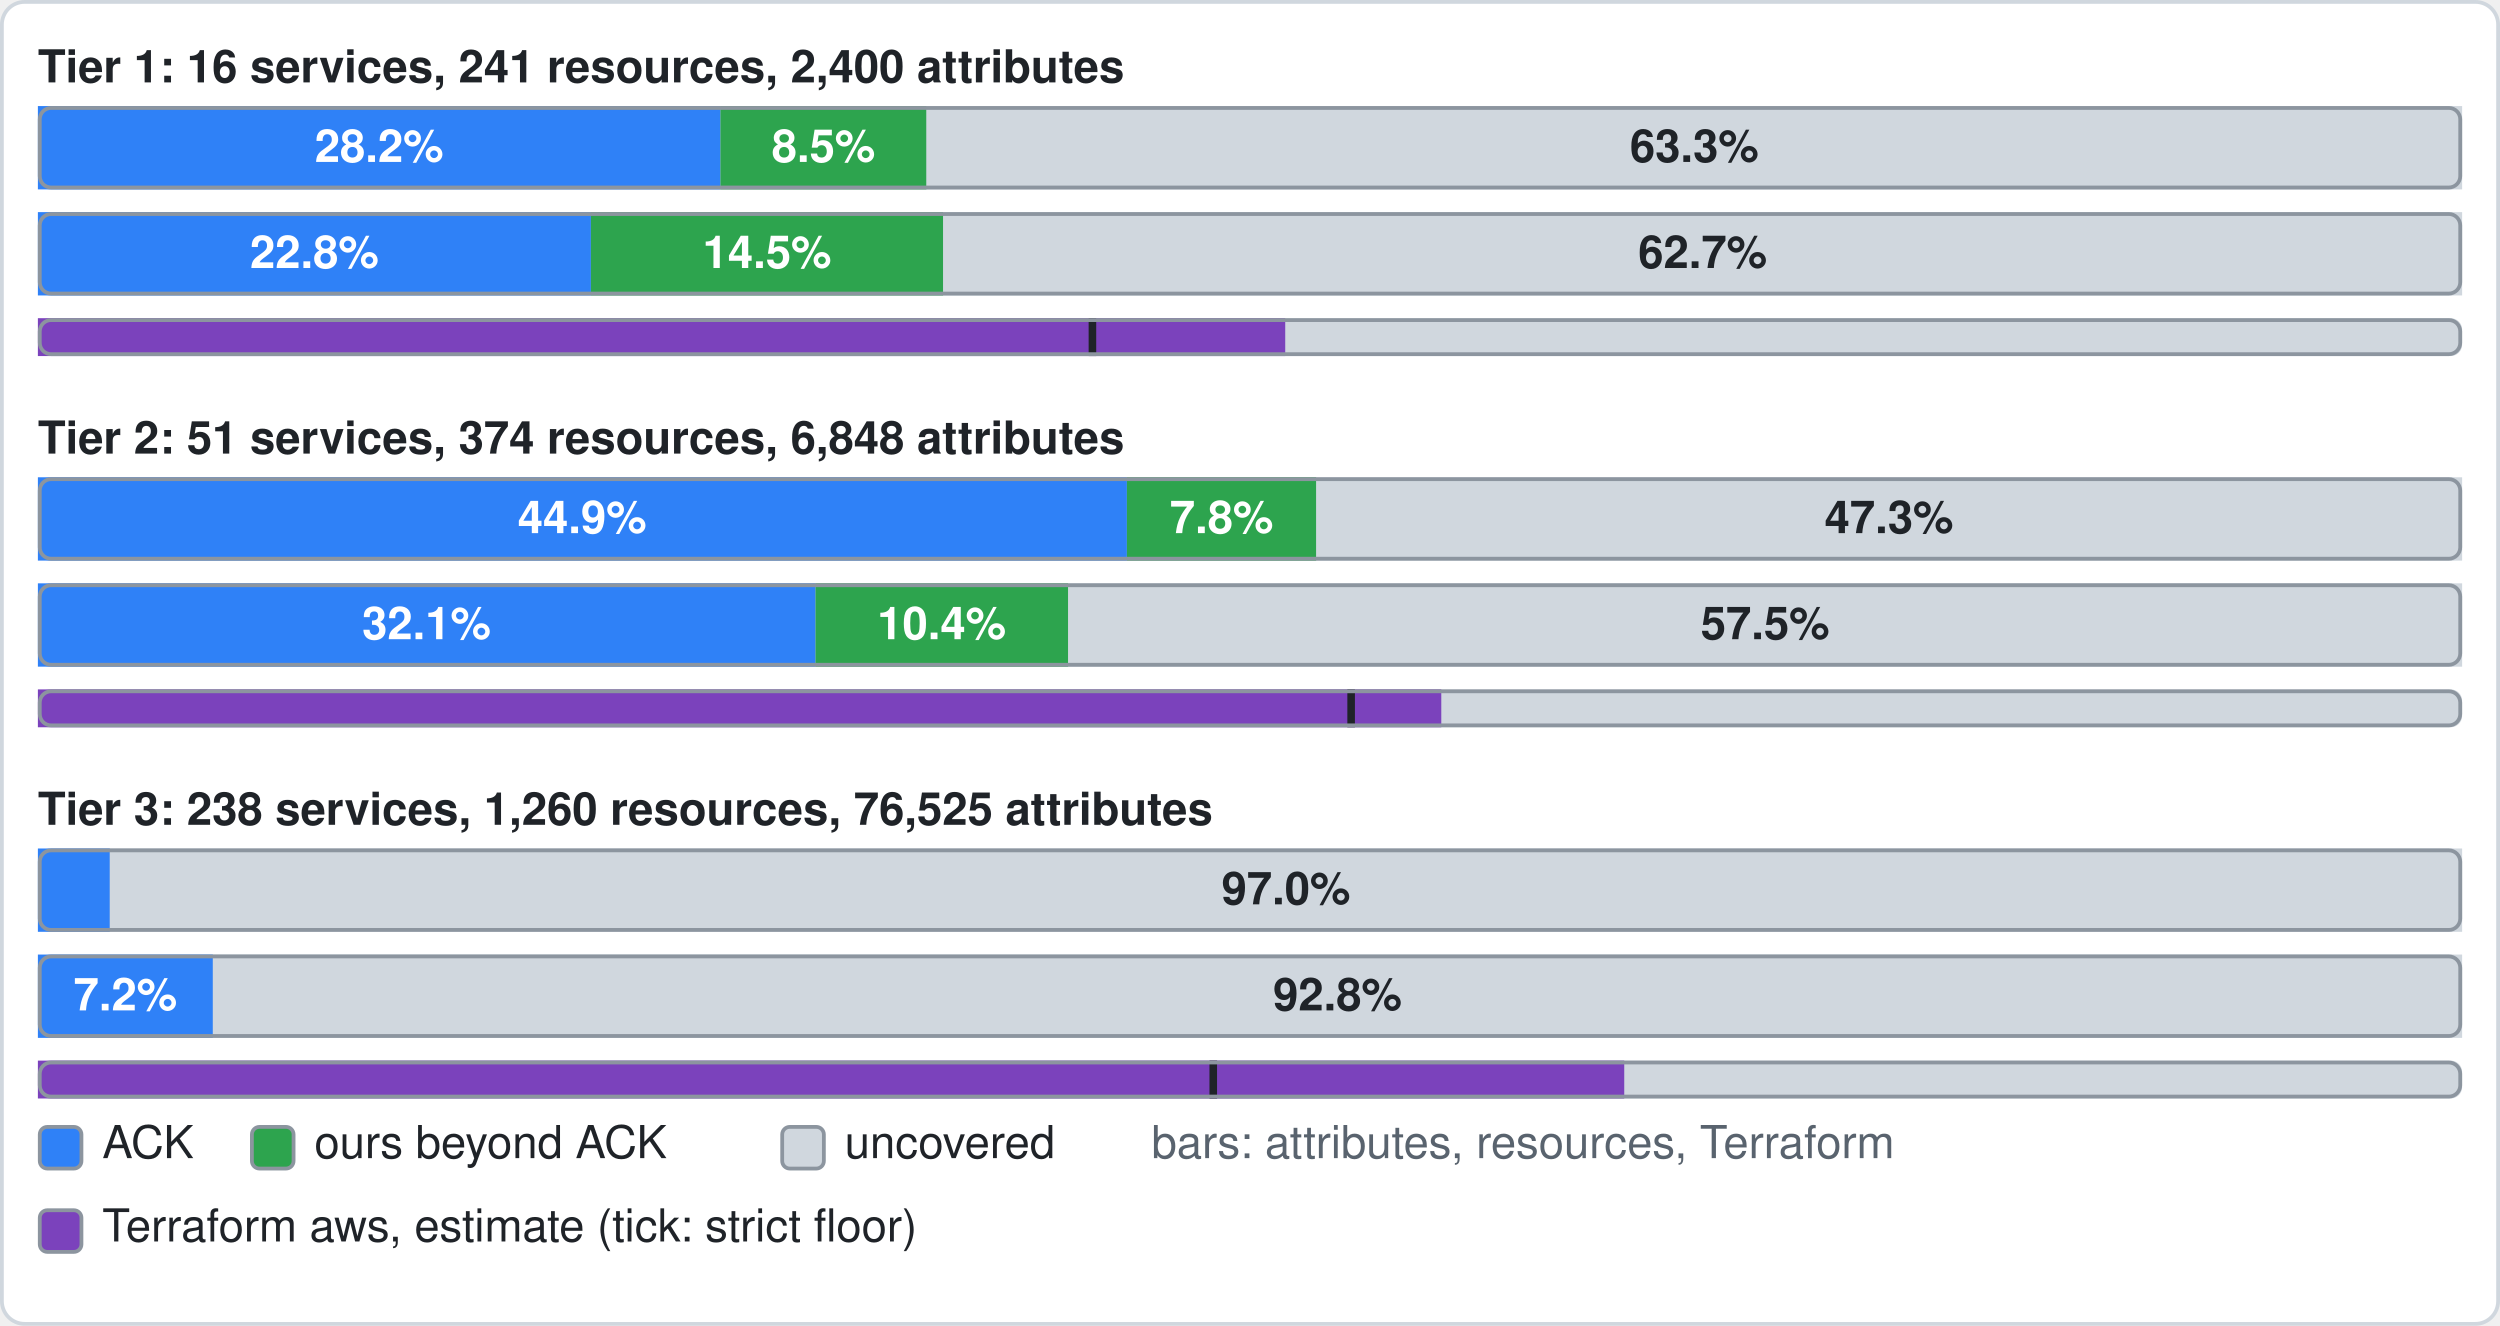
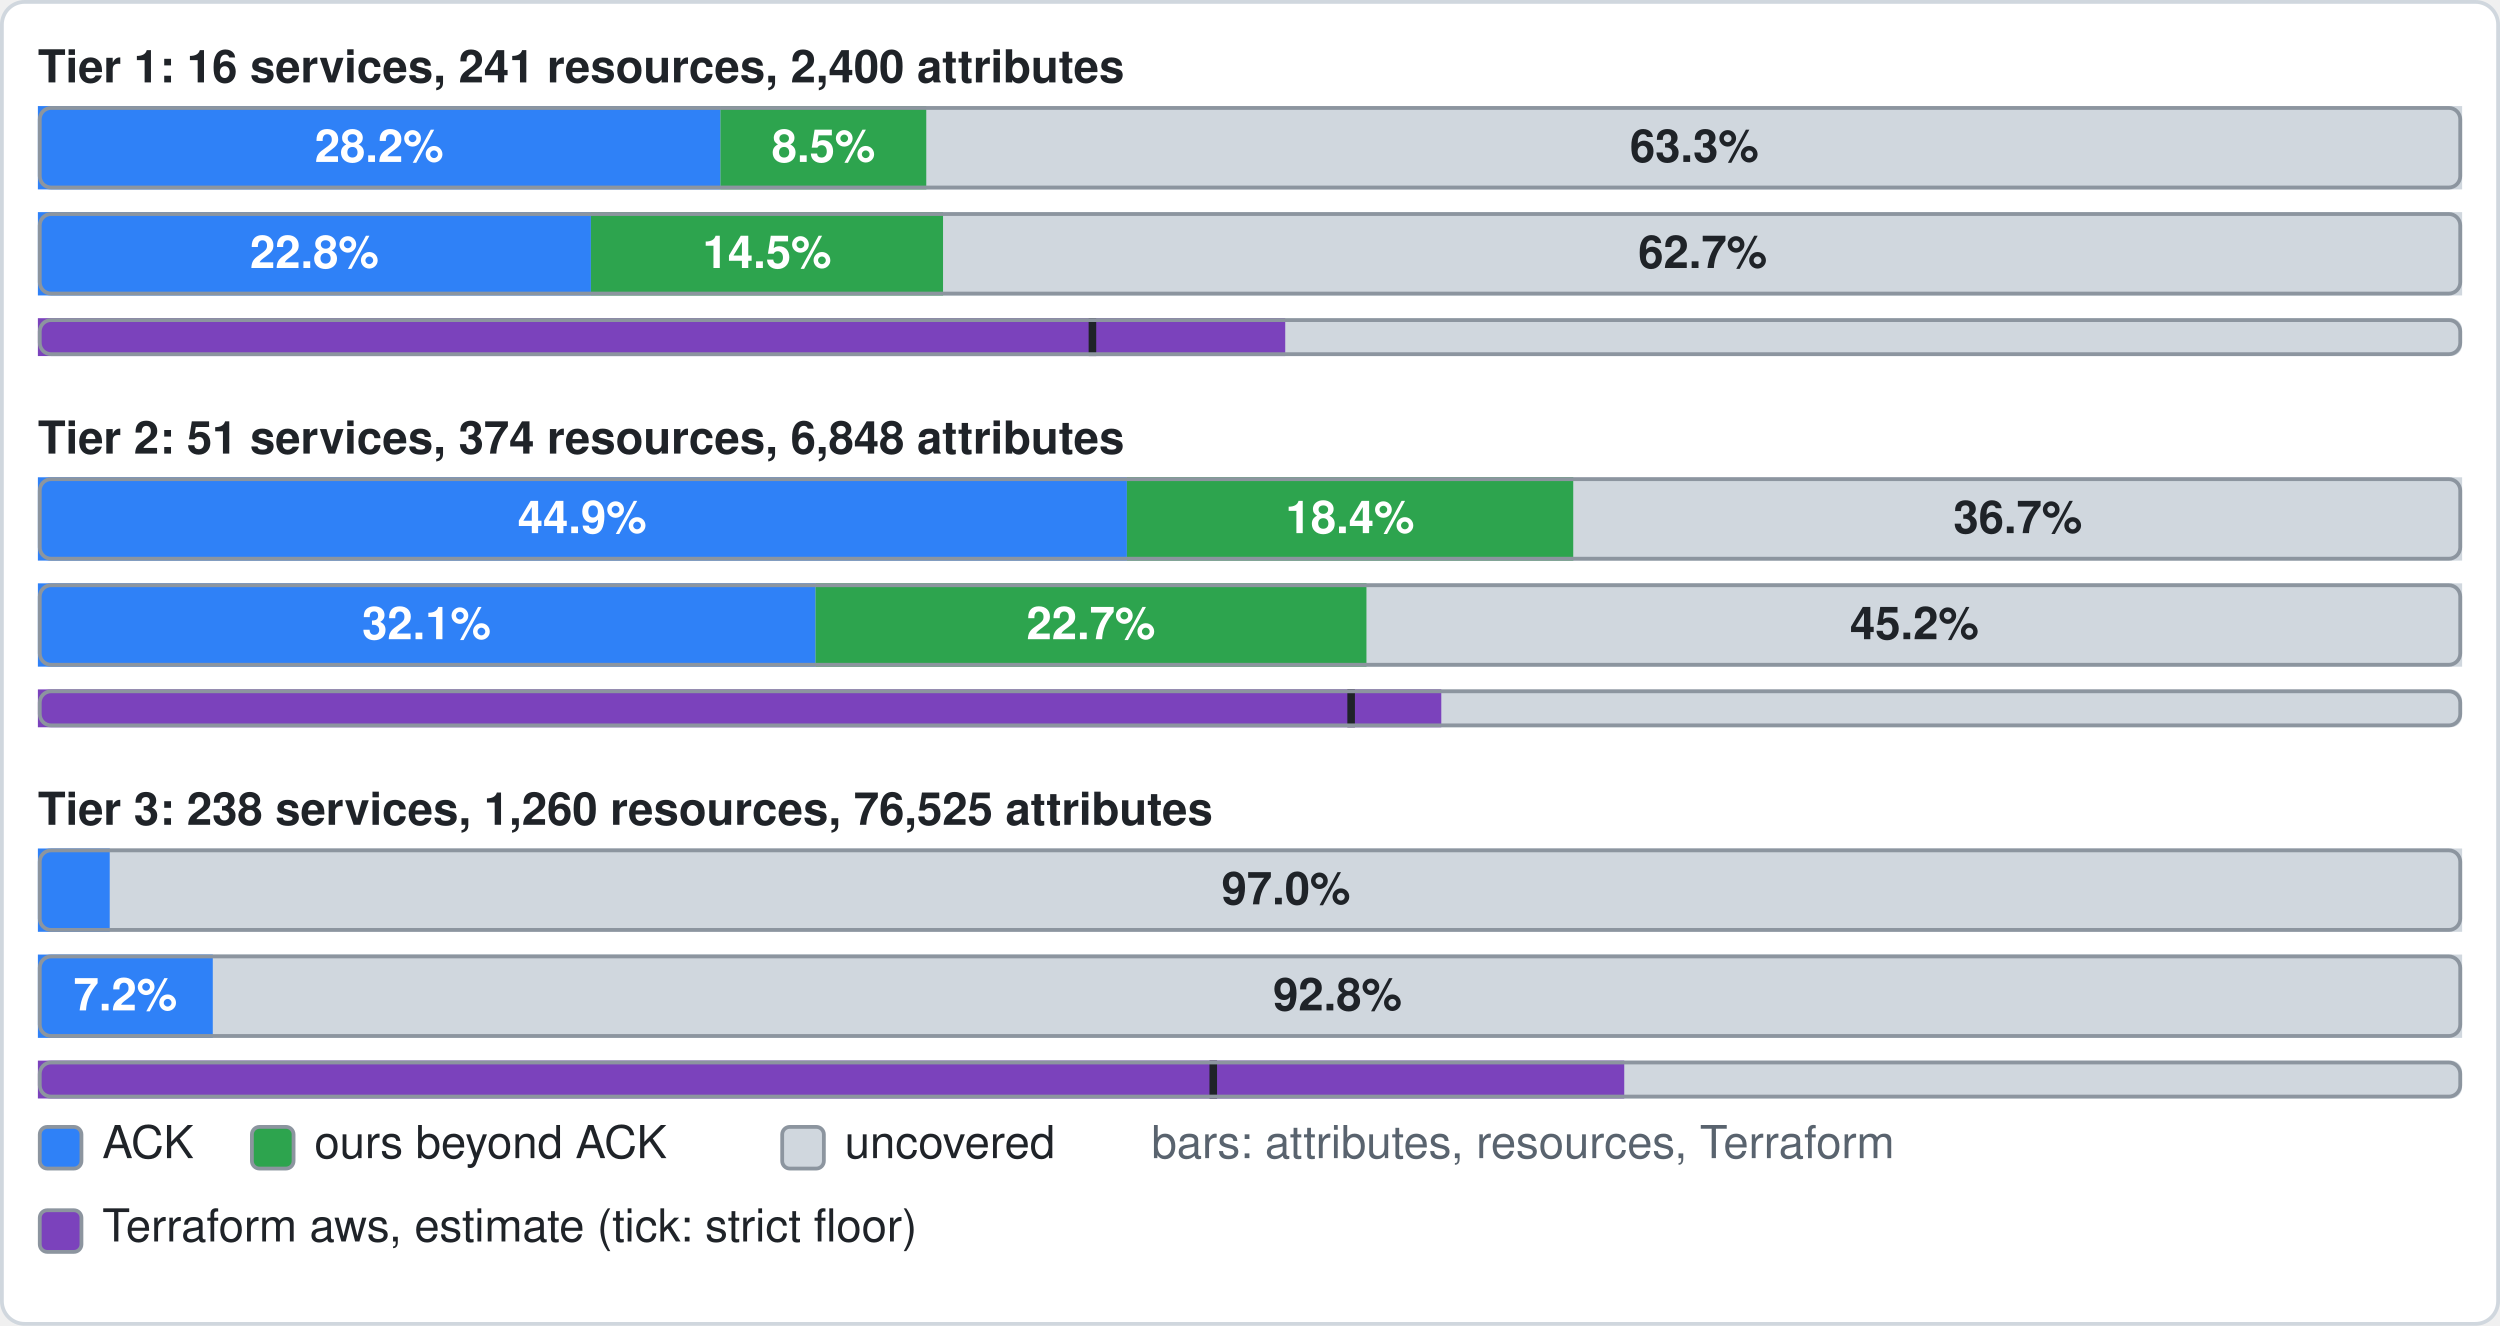
- <svg xmlns="http://www.w3.org/2000/svg" width="660" height="350" viewBox="0 0 660 350" role="img" aria-label="Tier 1: attributes official 28.2%, ours beyond 8.5%, uncovered 63.3%; resources official 22.8%, ours beyond 14.5%, uncovered 62.7%; Terraform aws provider (estimate): 51.5% of 2400 attributes, at least 43.5%. Tier 2: attributes official 44.9%, ours beyond 7.8%, uncovered 47.3%; resources official 32.1%, ours beyond 10.4%, uncovered 57.5%; Terraform aws provider (estimate): 57.9% of 6848 attributes, at least 54.2%. Tier 3: attributes official 3.0%, ours beyond 0.0%, uncovered 97.0%; resources official 7.2%, ours beyond 0.0%, uncovered 92.8%; Terraform aws provider (estimate): 65.4% of 76525 attributes, at least 48.5%">
+ <svg xmlns="http://www.w3.org/2000/svg" width="660" height="350" viewBox="0 0 660 350" role="img" aria-label="Tier 1: attributes official 28.2%, ours beyond 8.5%, uncovered 63.3%; resources official 22.8%, ours beyond 14.5%, uncovered 62.7%; Terraform aws provider (estimate): 51.5% of 2400 attributes, at least 43.5%. Tier 2: attributes official 44.9%, ours beyond 18.4%, uncovered 36.7%; resources official 32.1%, ours beyond 22.7%, uncovered 45.2%; Terraform aws provider (estimate): 57.9% of 6848 attributes, at least 54.2%. Tier 3: attributes official 3.0%, ours beyond 0.0%, uncovered 97.0%; resources official 7.2%, ours beyond 0.0%, uncovered 92.8%; Terraform aws provider (estimate): 65.4% of 76525 attributes, at least 48.5%">
  <rect x="0.5" y="0.5" width="659" height="349" rx="6" fill="#ffffff" stroke="#d0d7de" />
  <text x="10" y="19" font-family="-apple-system,BlinkMacSystemFont,'Segoe UI',Helvetica,Arial,sans-serif" font-size="12" font-weight="600" fill="#1f2328" dominant-baseline="central">Tier 1: 16 services, 241 resources, 2,400 attributes</text>
  <rect x="10" y="28" width="640" height="22" rx="3" fill="#d0d7de" />
  <rect x="10" y="28" width="180.2" height="22" fill="#2f81f7" />
  <text x="100.1" y="40" font-family="-apple-system,BlinkMacSystemFont,'Segoe UI',Helvetica,Arial,sans-serif" font-size="12" font-weight="600" fill="#ffffff" text-anchor="middle" dominant-baseline="central">28.2%</text>
  <rect x="190.2" y="28" width="54.4" height="22" fill="#2da44e" />
  <text x="217.4" y="40" font-family="-apple-system,BlinkMacSystemFont,'Segoe UI',Helvetica,Arial,sans-serif" font-size="12" font-weight="600" fill="#ffffff" text-anchor="middle" dominant-baseline="central">8.5%</text>
  <rect x="244.6" y="28" width="405.4" height="22" fill="#d0d7de" />
  <text x="447.3" y="40" font-family="-apple-system,BlinkMacSystemFont,'Segoe UI',Helvetica,Arial,sans-serif" font-size="12" font-weight="600" fill="#1f2328" text-anchor="middle" dominant-baseline="central">63.3%</text>
  <rect x="10.5" y="28.5" width="639" height="21" rx="3" fill="none" stroke="#8c959f" />
  <rect x="10" y="56" width="640" height="22" rx="3" fill="#d0d7de" />
  <rect x="10" y="56" width="146" height="22" fill="#2f81f7" />
  <text x="83" y="68" font-family="-apple-system,BlinkMacSystemFont,'Segoe UI',Helvetica,Arial,sans-serif" font-size="12" font-weight="600" fill="#ffffff" text-anchor="middle" dominant-baseline="central">22.8%</text>
  <rect x="156" y="56" width="93" height="22" fill="#2da44e" />
  <text x="202.5" y="68" font-family="-apple-system,BlinkMacSystemFont,'Segoe UI',Helvetica,Arial,sans-serif" font-size="12" font-weight="600" fill="#ffffff" text-anchor="middle" dominant-baseline="central">14.5%</text>
  <rect x="249" y="56" width="401" height="22" fill="#d0d7de" />
  <text x="449.5" y="68" font-family="-apple-system,BlinkMacSystemFont,'Segoe UI',Helvetica,Arial,sans-serif" font-size="12" font-weight="600" fill="#1f2328" text-anchor="middle" dominant-baseline="central">62.7%</text>
  <rect x="10.5" y="56.5" width="639" height="21" rx="3" fill="none" stroke="#8c959f" />
  <rect x="10" y="84" width="640" height="10" rx="3" fill="#d0d7de" />
  <rect x="10" y="84" width="329.3" height="10" fill="#7b42bc" />
  <rect x="287.4" y="84" width="2" height="10" fill="#1f2328" />
  <rect x="10.5" y="84.5" width="639" height="9" rx="3" fill="none" stroke="#8c959f" />
  <text x="10" y="117" font-family="-apple-system,BlinkMacSystemFont,'Segoe UI',Helvetica,Arial,sans-serif" font-size="12" font-weight="600" fill="#1f2328" dominant-baseline="central">Tier 2: 51 services, 374 resources, 6,848 attributes</text>
  <rect x="10" y="126" width="640" height="22" rx="3" fill="#d0d7de" />
  <rect x="10" y="126" width="287.5" height="22" fill="#2f81f7" />
  <text x="153.7" y="138" font-family="-apple-system,BlinkMacSystemFont,'Segoe UI',Helvetica,Arial,sans-serif" font-size="12" font-weight="600" fill="#ffffff" text-anchor="middle" dominant-baseline="central">44.9%</text>
-   <rect x="297.5" y="126" width="50" height="22" fill="#2da44e" />
-   <text x="322.5" y="138" font-family="-apple-system,BlinkMacSystemFont,'Segoe UI',Helvetica,Arial,sans-serif" font-size="12" font-weight="600" fill="#ffffff" text-anchor="middle" dominant-baseline="central">7.8%</text>
-   <rect x="347.5" y="126" width="302.5" height="22" fill="#d0d7de" />
-   <text x="498.7" y="138" font-family="-apple-system,BlinkMacSystemFont,'Segoe UI',Helvetica,Arial,sans-serif" font-size="12" font-weight="600" fill="#1f2328" text-anchor="middle" dominant-baseline="central">47.3%</text>
+   <rect x="297.5" y="126" width="117.9" height="22" fill="#2da44e" />
+   <text x="356.4" y="138" font-family="-apple-system,BlinkMacSystemFont,'Segoe UI',Helvetica,Arial,sans-serif" font-size="12" font-weight="600" fill="#ffffff" text-anchor="middle" dominant-baseline="central">18.4%</text>
+   <rect x="415.4" y="126" width="234.6" height="22" fill="#d0d7de" />
+   <text x="532.7" y="138" font-family="-apple-system,BlinkMacSystemFont,'Segoe UI',Helvetica,Arial,sans-serif" font-size="12" font-weight="600" fill="#1f2328" text-anchor="middle" dominant-baseline="central">36.7%</text>
  <rect x="10.5" y="126.5" width="639" height="21" rx="3" fill="none" stroke="#8c959f" />
  <rect x="10" y="154" width="640" height="22" rx="3" fill="#d0d7de" />
  <rect x="10" y="154" width="205.3" height="22" fill="#2f81f7" />
  <text x="112.6" y="166" font-family="-apple-system,BlinkMacSystemFont,'Segoe UI',Helvetica,Arial,sans-serif" font-size="12" font-weight="600" fill="#ffffff" text-anchor="middle" dominant-baseline="central">32.1%</text>
-   <rect x="215.3" y="154" width="66.7" height="22" fill="#2da44e" />
-   <text x="248.6" y="166" font-family="-apple-system,BlinkMacSystemFont,'Segoe UI',Helvetica,Arial,sans-serif" font-size="12" font-weight="600" fill="#ffffff" text-anchor="middle" dominant-baseline="central">10.4%</text>
-   <rect x="282" y="154" width="368" height="22" fill="#d0d7de" />
-   <text x="466" y="166" font-family="-apple-system,BlinkMacSystemFont,'Segoe UI',Helvetica,Arial,sans-serif" font-size="12" font-weight="600" fill="#1f2328" text-anchor="middle" dominant-baseline="central">57.5%</text>
+   <rect x="215.3" y="154" width="145.5" height="22" fill="#2da44e" />
+   <text x="288" y="166" font-family="-apple-system,BlinkMacSystemFont,'Segoe UI',Helvetica,Arial,sans-serif" font-size="12" font-weight="600" fill="#ffffff" text-anchor="middle" dominant-baseline="central">22.7%</text>
+   <rect x="360.8" y="154" width="289.2" height="22" fill="#d0d7de" />
+   <text x="505.4" y="166" font-family="-apple-system,BlinkMacSystemFont,'Segoe UI',Helvetica,Arial,sans-serif" font-size="12" font-weight="600" fill="#1f2328" text-anchor="middle" dominant-baseline="central">45.2%</text>
  <rect x="10.5" y="154.5" width="639" height="21" rx="3" fill="none" stroke="#8c959f" />
  <rect x="10" y="182" width="640" height="10" rx="3" fill="#d0d7de" />
  <rect x="10" y="182" width="370.5" height="10" fill="#7b42bc" />
  <rect x="355.7" y="182" width="2" height="10" fill="#1f2328" />
  <rect x="10.5" y="182.5" width="639" height="9" rx="3" fill="none" stroke="#8c959f" />
  <text x="10" y="215" font-family="-apple-system,BlinkMacSystemFont,'Segoe UI',Helvetica,Arial,sans-serif" font-size="12" font-weight="600" fill="#1f2328" dominant-baseline="central">Tier 3: 238 services, 1,260 resources, 76,525 attributes</text>
  <rect x="10" y="224" width="640" height="22" rx="3" fill="#d0d7de" />
  <rect x="10" y="224" width="19" height="22" fill="#2f81f7" />
  <rect x="29" y="224" width="621" height="22" fill="#d0d7de" />
  <text x="339.5" y="236" font-family="-apple-system,BlinkMacSystemFont,'Segoe UI',Helvetica,Arial,sans-serif" font-size="12" font-weight="600" fill="#1f2328" text-anchor="middle" dominant-baseline="central">97.0%</text>
  <rect x="10.5" y="224.5" width="639" height="21" rx="3" fill="none" stroke="#8c959f" />
  <rect x="10" y="252" width="640" height="22" rx="3" fill="#d0d7de" />
  <rect x="10" y="252" width="46.2" height="22" fill="#2f81f7" />
  <text x="33.1" y="264" font-family="-apple-system,BlinkMacSystemFont,'Segoe UI',Helvetica,Arial,sans-serif" font-size="12" font-weight="600" fill="#ffffff" text-anchor="middle" dominant-baseline="central">7.2%</text>
  <rect x="56.2" y="252" width="593.8" height="22" fill="#d0d7de" />
  <text x="353.1" y="264" font-family="-apple-system,BlinkMacSystemFont,'Segoe UI',Helvetica,Arial,sans-serif" font-size="12" font-weight="600" fill="#1f2328" text-anchor="middle" dominant-baseline="central">92.8%</text>
  <rect x="10.5" y="252.5" width="639" height="21" rx="3" fill="none" stroke="#8c959f" />
  <rect x="10" y="280" width="640" height="10" rx="3" fill="#d0d7de" />
  <rect x="10" y="280" width="418.8" height="10" fill="#7b42bc" />
  <rect x="319.3" y="280" width="2" height="10" fill="#1f2328" />
  <rect x="10.5" y="280.5" width="639" height="9" rx="3" fill="none" stroke="#8c959f" />
  <rect x="10.5" y="297.5" width="11" height="11" rx="2" fill="#2f81f7" stroke="#8c959f" />
  <text x="27" y="303" font-family="-apple-system,BlinkMacSystemFont,'Segoe UI',Helvetica,Arial,sans-serif" font-size="12" fill="#1f2328" dominant-baseline="central">ACK</text>
  <rect x="66.5" y="297.5" width="11" height="11" rx="2" fill="#2da44e" stroke="#8c959f" />
  <text x="83" y="303" font-family="-apple-system,BlinkMacSystemFont,'Segoe UI',Helvetica,Arial,sans-serif" font-size="12" fill="#1f2328" dominant-baseline="central">ours beyond ACK</text>
  <rect x="206.5" y="297.5" width="11" height="11" rx="2" fill="#d0d7de" stroke="#8c959f" />
  <text x="223" y="303" font-family="-apple-system,BlinkMacSystemFont,'Segoe UI',Helvetica,Arial,sans-serif" font-size="12" fill="#1f2328" dominant-baseline="central">uncovered</text>
  <text x="304" y="303" font-family="-apple-system,BlinkMacSystemFont,'Segoe UI',Helvetica,Arial,sans-serif" font-size="12" fill="#59636e" dominant-baseline="central">bars: attributes, resources, Terraform</text>
  <rect x="10.5" y="319.5" width="11" height="11" rx="2" fill="#7b42bc" stroke="#8c959f" />
  <text x="27" y="325" font-family="-apple-system,BlinkMacSystemFont,'Segoe UI',Helvetica,Arial,sans-serif" font-size="12" fill="#1f2328" dominant-baseline="central">Terraform aws, estimate (tick: strict floor)</text>
</svg>
